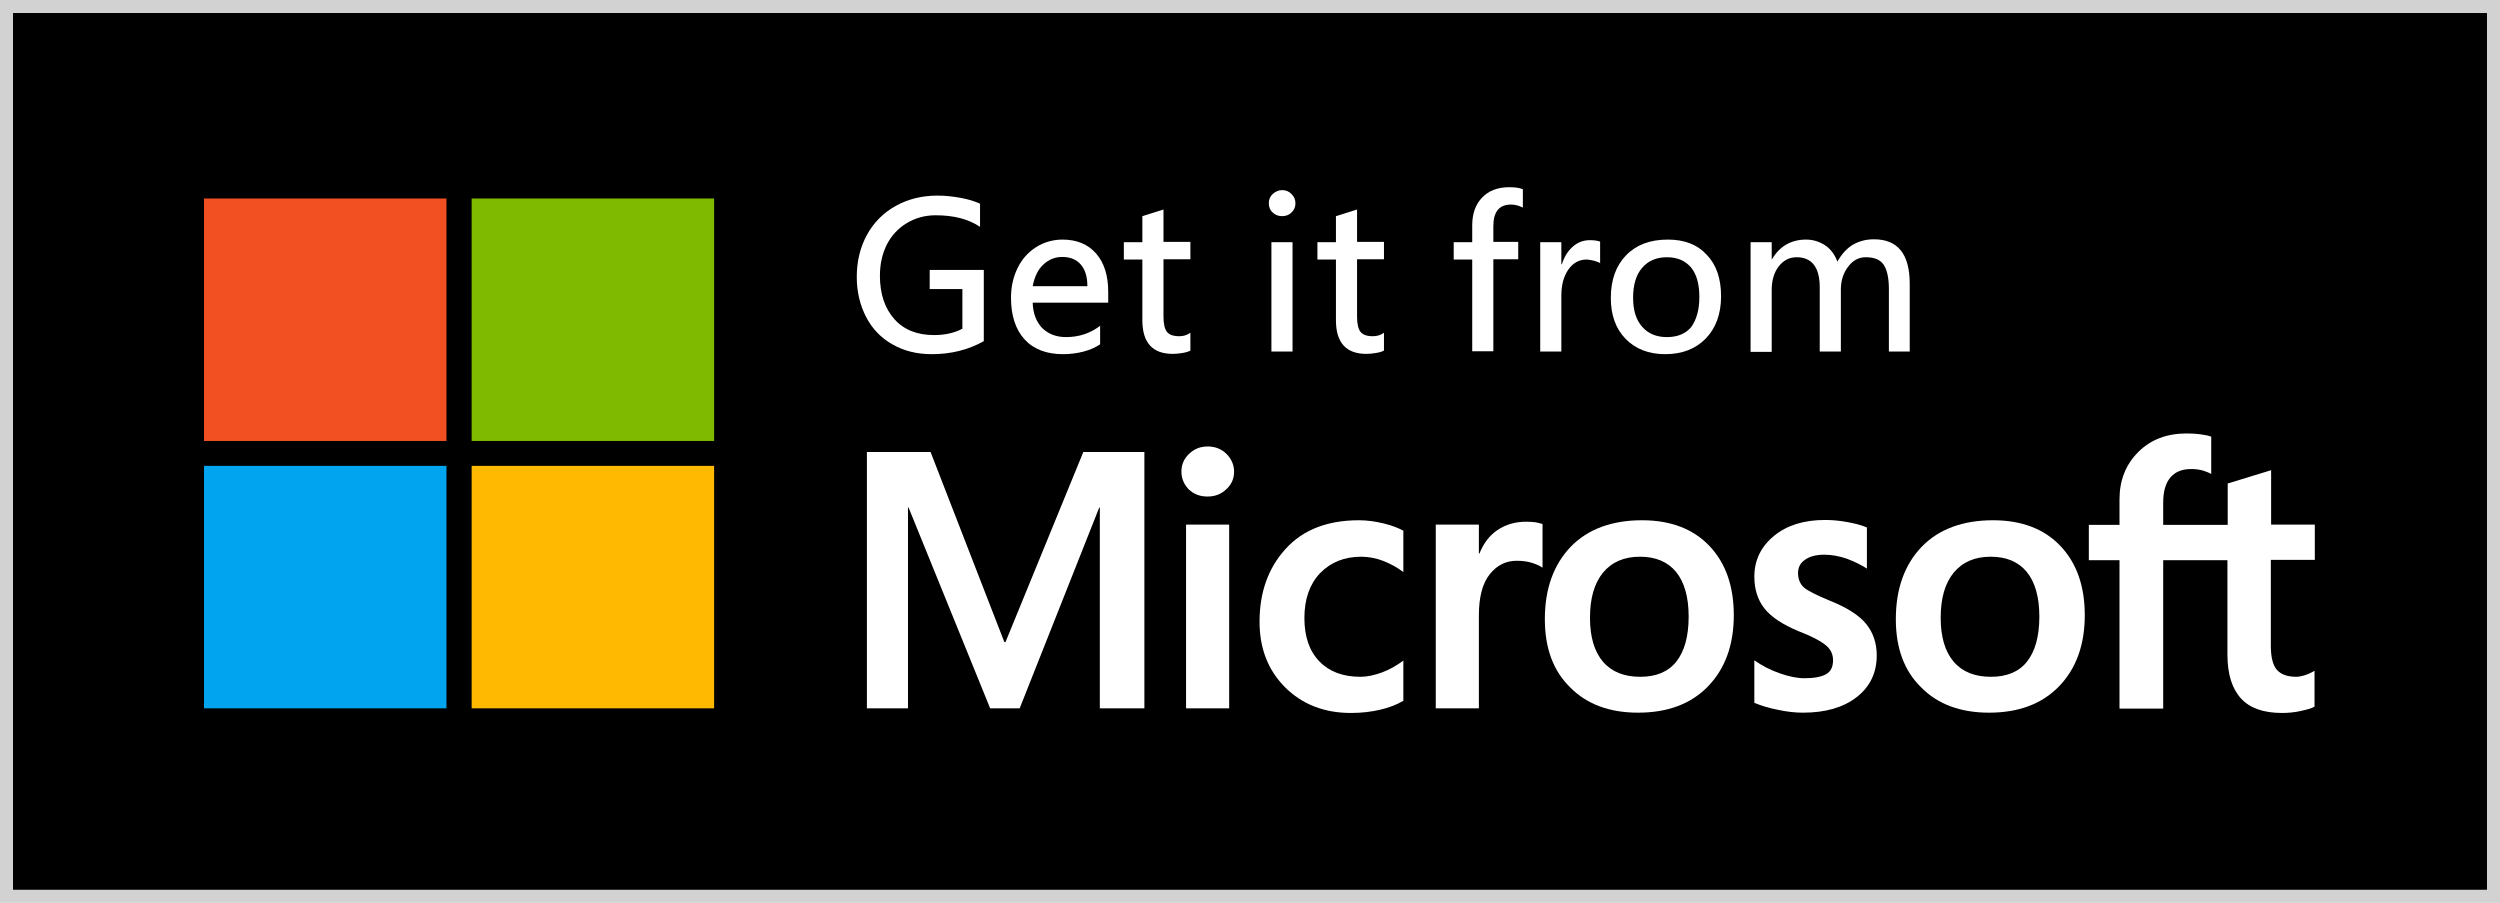
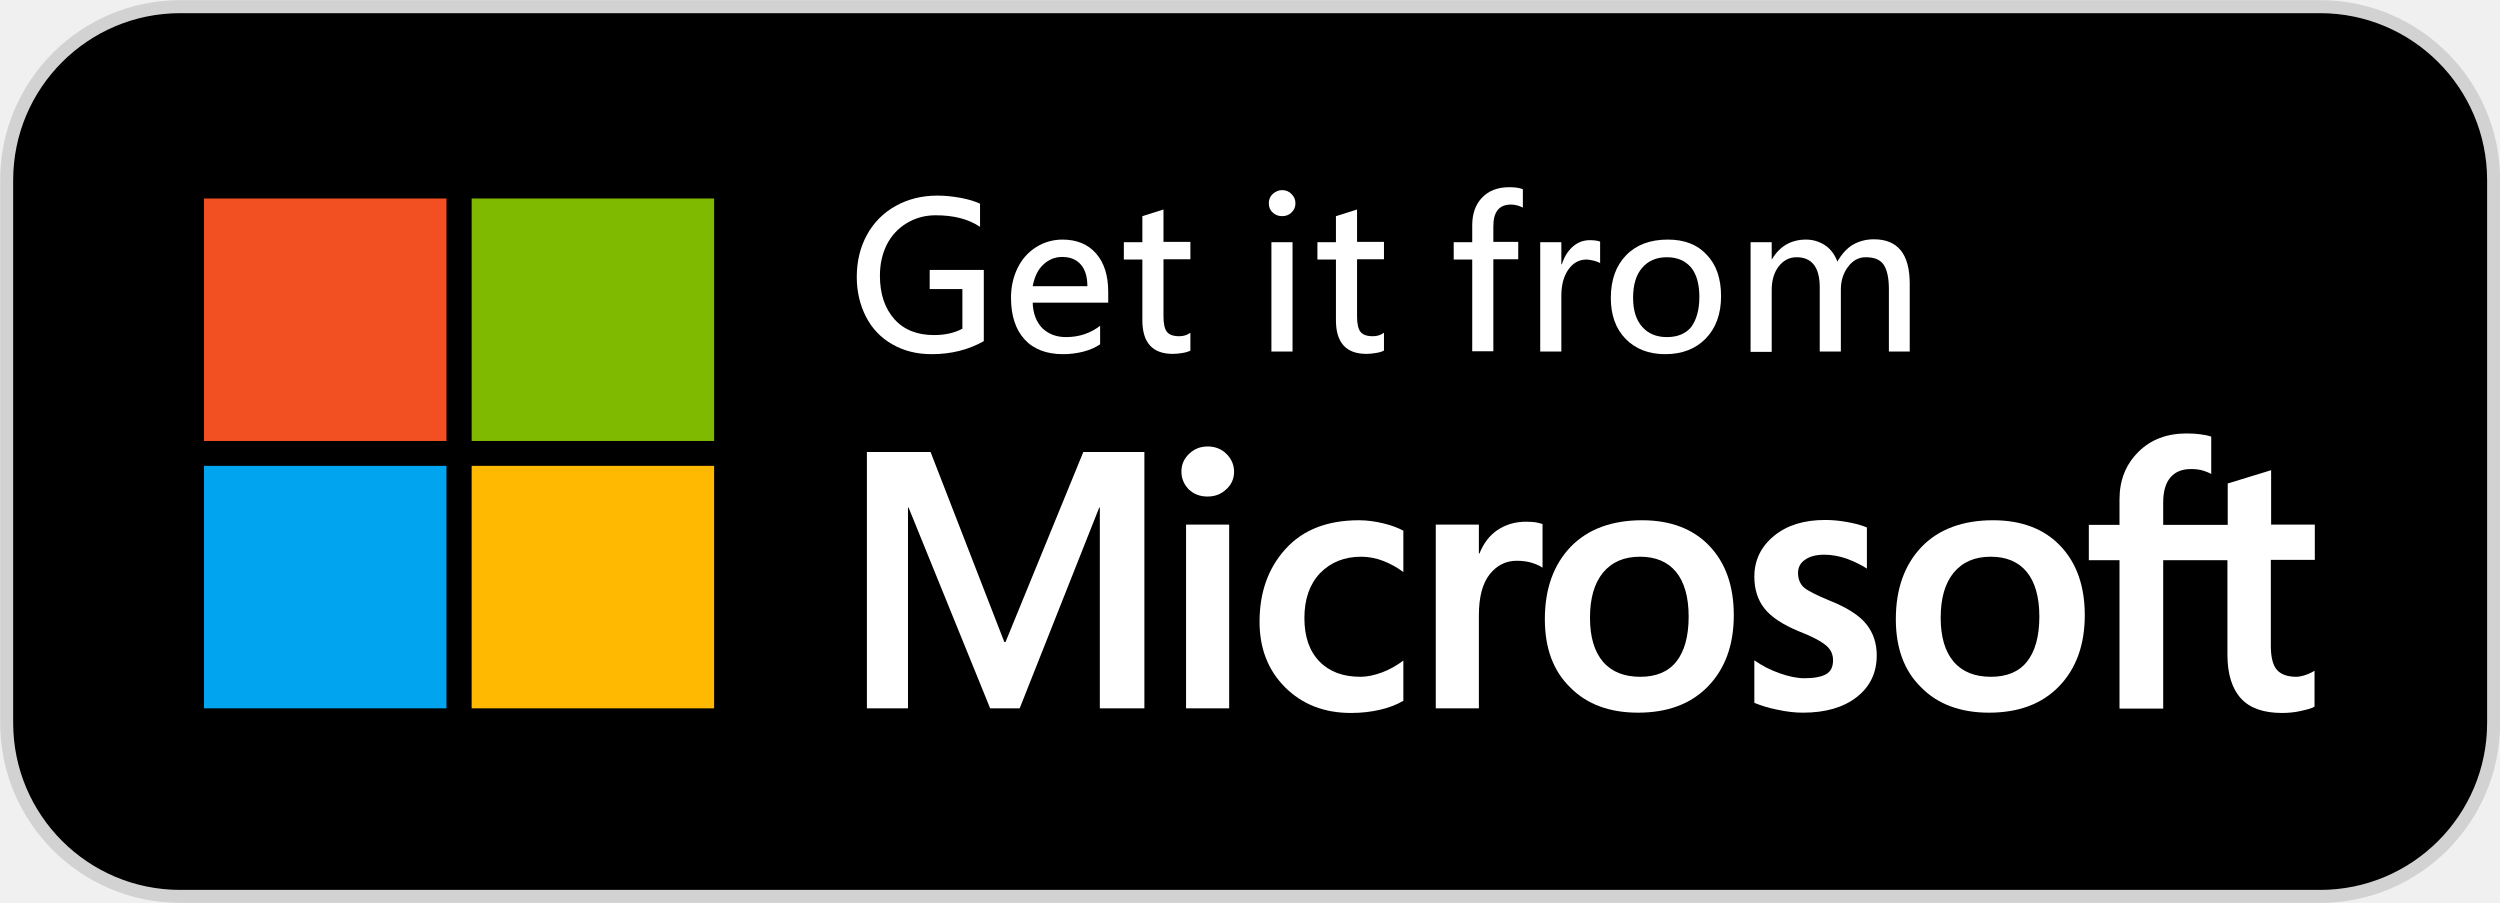
- <svg xmlns="http://www.w3.org/2000/svg" xmlns:xlink="http://www.w3.org/1999/xlink" version="1.1" x="0px" y="0px" viewBox="0 0 864 312" enable-background="new 0 0 864 312" xml:space="preserve">
-   <g id="Layer_2">
-     <rect x="2.3" y="2.3" width="859.5" height="307.5" />
-     <path fill="#D2D2D2" d="M4.5,4.5h855v303H4.5V4.5z M0,312h864V0H0V312z" />
-     <g>
-       <defs>
-         <rect id="SVGID_1_" y="0" width="864" height="312" />
-       </defs>
-       <clipPath id="SVGID_2_">
-         <use xlink:href="#SVGID_1_" overflow="visible" />
-       </clipPath>
-     </g>
-   </g>
-   <g id="Layer_1">
-     <rect x="70.5" y="68.6" fill="#F25022" width="83.8" height="83.8" />
-     <rect x="163" y="68.6" fill="#7FBA00" width="83.8" height="83.8" />
-     <rect x="70.5" y="161" fill="#00A4EF" width="83.8" height="83.8" />
-     <rect x="163" y="161" fill="#FFB900" width="83.8" height="83.8" />
-     <path fill="#FFFFFF" d="M408.3,163c0-2.5,0.9-4.5,2.7-6.2c1.8-1.7,3.9-2.5,6.4-2.5c2.6,0,4.8,0.9,6.5,2.6c1.7,1.7,2.6,3.8,2.6,6.1   c0,2.4-0.9,4.5-2.7,6.1c-1.8,1.7-3.9,2.5-6.5,2.5c-2.6,0-4.7-0.8-6.5-2.5C409.2,167.4,408.3,165.4,408.3,163 M424.8,244.8h-14.9   v-63.5h14.9V244.8z" />
-     <path fill="#FFFFFF" d="M470.2,233.9c2.2,0,4.7-0.5,7.4-1.5c2.7-1,5.1-2.4,7.4-4.1v13.9c-2.4,1.4-5.1,2.4-8.1,3.1   c-3,0.7-6.4,1.1-10,1.1c-9.3,0-16.9-3-22.8-8.9c-5.9-5.9-8.8-13.5-8.8-22.6c0-10.2,3-18.6,9-25.2c6-6.6,14.4-9.9,25.4-9.9   c2.8,0,5.6,0.4,8.5,1.1c2.9,0.7,5.1,1.6,6.8,2.5v14.3c-2.3-1.7-4.7-3-7.1-3.9c-2.4-0.9-4.9-1.4-7.4-1.4c-5.9,0-10.6,1.9-14.3,5.7   c-3.6,3.8-5.4,9-5.4,15.5c0,6.4,1.7,11.4,5.2,15C459.5,232.2,464.2,233.9,470.2,233.9" />
-     <path fill="#FFFFFF" d="M527.5,180.3c1.2,0,2.3,0.1,3.2,0.2c0.9,0.2,1.8,0.4,2.4,0.6v15.1c-0.8-0.6-1.9-1.1-3.4-1.6   c-1.5-0.5-3.3-0.8-5.5-0.8c-3.7,0-6.8,1.5-9.3,4.6c-2.5,3.1-3.8,7.8-3.8,14.3v32.1h-14.9v-63.5h14.9v10h0.2   c1.4-3.5,3.4-6.2,6.2-8.1C520.3,181.3,523.6,180.3,527.5,180.3" />
-     <path fill="#FFFFFF" d="M533.9,214c0-10.5,3-18.8,8.9-25c5.9-6.1,14.2-9.2,24.7-9.2c9.9,0,17.7,3,23.3,8.9   c5.6,5.9,8.4,13.9,8.4,23.9c0,10.3-3,18.5-8.9,24.6c-5.9,6.1-14,9.1-24.2,9.1c-9.8,0-17.7-2.9-23.4-8.7   C536.8,231.9,533.9,224,533.9,214 M549.5,213.5c0,6.6,1.5,11.7,4.5,15.2c3,3.5,7.3,5.2,12.9,5.2c5.4,0,9.6-1.7,12.4-5.2   s4.3-8.7,4.3-15.6c0-6.8-1.5-12-4.4-15.5c-2.9-3.5-7.1-5.2-12.4-5.2c-5.5,0-9.7,1.8-12.8,5.5C551,201.6,549.5,206.7,549.5,213.5" />
-     <path fill="#FFFFFF" d="M621.4,198c0,2.1,0.7,3.8,2,5c1.4,1.2,4.4,2.7,9,4.6c6,2.4,10.2,5.1,12.6,8.1c2.4,3,3.6,6.6,3.6,10.8   c0,6-2.3,10.8-6.9,14.4c-4.6,3.6-10.8,5.4-18.6,5.4c-2.6,0-5.5-0.3-8.7-1c-3.2-0.6-5.9-1.5-8.1-2.4v-14.7c2.7,1.9,5.6,3.4,8.8,4.5   c3.1,1.1,6,1.7,8.5,1.7c3.4,0,5.9-0.5,7.5-1.4c1.6-0.9,2.4-2.5,2.4-4.8c0-2.1-0.8-3.8-2.5-5.2c-1.7-1.4-4.8-3.1-9.5-4.9   c-5.5-2.3-9.4-4.9-11.7-7.8c-2.3-2.9-3.5-6.6-3.5-11c0-5.7,2.3-10.4,6.8-14.1c4.5-3.7,10.4-5.5,17.7-5.5c2.2,0,4.7,0.2,7.5,0.7   c2.8,0.5,5.1,1.1,6.9,1.9v14.2c-2-1.3-4.3-2.4-6.9-3.4c-2.6-0.9-5.3-1.4-7.8-1.4c-2.8,0-5.1,0.6-6.6,1.7   C622.2,194.5,621.4,196.1,621.4,198" />
-     <path fill="#FFFFFF" d="M655.2,214c0-10.5,3-18.8,8.9-25c5.9-6.1,14.2-9.2,24.7-9.2c9.9,0,17.7,3,23.3,8.9   c5.6,5.9,8.4,13.9,8.4,23.9c0,10.3-3,18.5-8.9,24.6c-5.9,6.1-14,9.1-24.2,9.1c-9.8,0-17.7-2.9-23.4-8.7   C658.1,231.9,655.2,224,655.2,214 M670.7,213.5c0,6.6,1.5,11.7,4.5,15.2c3,3.5,7.3,5.2,12.9,5.2c5.4,0,9.6-1.7,12.4-5.2   s4.3-8.7,4.3-15.6c0-6.8-1.5-12-4.4-15.5s-7.1-5.2-12.4-5.2c-5.5,0-9.7,1.8-12.8,5.5C672.2,201.6,670.7,206.7,670.7,213.5" />
-     <path fill="#FFFFFF" d="M769.8,193.6v32.6c0,6.8,1.6,11.8,4.7,15.2c3.1,3.4,7.9,5,14.2,5c2.1,0,4.3-0.2,6.5-0.7   c2.2-0.5,3.8-0.9,4.7-1.5v-12.4c-0.9,0.6-2,1.1-3.2,1.5c-1.2,0.4-2.3,0.6-3.1,0.6c-3,0-5.3-0.8-6.7-2.4c-1.4-1.6-2.1-4.4-2.1-8.3   v-29.7H800v-12.2h-15.1v-18.8l-15,4.6v14.3h-22.3v-7.7c0-3.8,0.8-6.7,2.5-8.7c1.7-2,4.1-2.9,7.2-2.9c1.6,0,3,0.2,4.3,0.6   c1.2,0.4,2.1,0.8,2.6,1.1v-12.9c-1.1-0.4-2.3-0.6-3.7-0.8c-1.4-0.2-3-0.3-4.8-0.3c-6.8,0-12.4,2.1-16.7,6.4   c-4.3,4.3-6.5,9.7-6.5,16.4v8.8h-10.6v12.2h10.6v51.3h15.1v-51.3H769.8z" />
-     <polygon fill="#FFFFFF" points="395.5,156.2 395.5,244.8 380.1,244.8 380.1,175.4 379.9,175.4 352.4,244.8 342.2,244.8 314,175.4    313.8,175.4 313.8,244.8 299.6,244.8 299.6,156.2 321.6,156.2 347.1,221.9 347.5,221.9 374.4,156.2  " />
-     <path fill="#FFFFFF" d="M340,117.9c-5.3,3-11.3,4.5-18,4.5c-5.1,0-9.6-1.1-13.6-3.4c-3.9-2.2-7-5.4-9.1-9.5   c-2.1-4.1-3.2-8.7-3.2-13.8c0-5.4,1.2-10.3,3.5-14.5s5.6-7.6,9.9-10c4.3-2.4,9.1-3.6,14.5-3.6c2.7,0,5.4,0.3,8.1,0.8   c2.7,0.5,4.9,1.2,6.6,2v8c-4-2.7-9.1-4-15.3-4c-3.7,0-7,0.9-10,2.7c-3,1.8-5.3,4.3-6.9,7.4c-1.6,3.2-2.4,6.8-2.4,10.8   c0,6.3,1.7,11.3,5,15c3.3,3.7,7.9,5.5,13.7,5.5c3.7,0,7-0.7,9.8-2.2V99.9h-11.3v-6.6H340V117.9z" />
-     <path fill="#FFFFFF" d="M383.1,104.6h-26.2c0.1,3.8,1.3,6.7,3.3,8.8c2.1,2,4.8,3.1,8.2,3.1c4.5,0,8.4-1.3,11.8-3.9v6.4   c-1.5,1-3.4,1.9-5.7,2.5c-2.3,0.6-4.7,0.9-7.1,0.9c-5.7,0-10.2-1.7-13.3-5.1c-3.1-3.4-4.7-8.2-4.7-14.4c0-3.8,0.8-7.3,2.3-10.3   c1.5-3.1,3.7-5.5,6.4-7.2c2.7-1.7,5.8-2.6,9.1-2.6c4.9,0,8.8,1.6,11.6,4.8c2.8,3.2,4.2,7.6,4.2,13.3V104.6z M375.8,98.9   c0-3.3-0.8-5.8-2.3-7.5c-1.5-1.7-3.6-2.6-6.4-2.6c-2.5,0-4.7,0.9-6.6,2.7s-3,4.3-3.6,7.4H375.8z" />
-     <path fill="#FFFFFF" d="M411.5,121.1c-0.7,0.4-1.6,0.7-2.9,0.9c-1.2,0.2-2.3,0.3-3.3,0.3c-7,0-10.5-3.9-10.5-11.6V89.7h-6.4v-6h6.4   v-9l7.3-2.3v11.2h9.3v6h-9.3v19.8c0,2.5,0.4,4.3,1.2,5.3c0.8,1,2.2,1.5,4.3,1.5c1.4,0,2.7-0.4,3.8-1.2V121.1z" />
-     <path fill="#FFFFFF" d="M447.7,70.3c0,1.2-0.4,2.2-1.3,3.1c-0.9,0.9-2,1.3-3.3,1.3c-1.3,0-2.4-0.4-3.3-1.3   c-0.9-0.8-1.3-1.9-1.3-3.2c0-1.3,0.5-2.4,1.4-3.2c0.9-0.8,2-1.3,3.2-1.3c1.2,0,2.3,0.4,3.2,1.3C447.3,68,447.7,69,447.7,70.3    M446.7,121.5h-7.3V83.7h7.3V121.5z" />
-     <path fill="#FFFFFF" d="M478.4,121.1c-0.7,0.4-1.6,0.7-2.9,0.9c-1.2,0.2-2.3,0.3-3.3,0.3c-7,0-10.5-3.9-10.5-11.6V89.7h-6.4v-6h6.4   v-9l7.3-2.3v11.2h9.3v6h-9.3v19.8c0,2.5,0.4,4.3,1.2,5.3c0.8,1,2.2,1.5,4.3,1.5c1.4,0,2.7-0.4,3.8-1.2V121.1z" />
-     <path fill="#FFFFFF" d="M526.2,71.7c-1.2-0.6-2.5-1-4-1c-4.1,0-6.1,2.5-6.1,7.5v5.4h8.6v6h-8.6v31.8h-7.3V89.7h-6.4v-6h6.4v-5.8   c0-4,1.1-7.2,3.4-9.6c2.3-2.4,5.4-3.6,9.4-3.6c2,0,3.5,0.2,4.7,0.7V71.7z" />
-     <path fill="#FFFFFF" d="M553.1,91c-0.4-0.3-1.2-0.6-2.2-0.9c-1-0.2-1.9-0.4-2.6-0.4c-2.6,0-4.7,1.2-6.3,3.5c-1.6,2.3-2.4,5.3-2.4,9   v19.3h-7.3V83.7h7.3v7.6h0.2c0.8-2.6,2.1-4.6,3.8-6.1c1.7-1.5,3.7-2.2,5.9-2.2c1.5,0,2.7,0.2,3.5,0.5V91z" />
-     <path fill="#FFFFFF" d="M594.8,102.4c0,6.1-1.8,11-5.3,14.6c-3.5,3.6-8.2,5.4-14,5.4c-5.7,0-10.3-1.8-13.7-5.3   c-3.4-3.5-5.1-8.2-5.1-14.1c0-6.3,1.8-11.2,5.3-14.8c3.5-3.6,8.3-5.4,14.4-5.4c5.7,0,10.2,1.7,13.4,5.2   C593.2,91.5,594.8,96.3,594.8,102.4 M587.3,102.6c0-4.5-1-7.9-2.9-10.2c-2-2.3-4.7-3.5-8.3-3.5c-3.6,0-6.5,1.2-8.6,3.7   c-2.1,2.4-3.1,5.9-3.1,10.3c0,4.3,1,7.6,3.1,10c2.1,2.4,4.9,3.6,8.6,3.6c3.7,0,6.5-1.2,8.4-3.5   C586.3,110.5,587.3,107.1,587.3,102.6" />
-     <path fill="#FFFFFF" d="M660.1,121.5h-7.3V100c0-3.9-0.6-6.7-1.8-8.5c-1.2-1.8-3.3-2.6-6.2-2.6c-2.4,0-4.5,1.1-6.1,3.3   c-1.7,2.2-2.5,4.9-2.5,7.9v21.4h-7.3V99.3c0-6.9-2.7-10.4-8-10.4c-2.5,0-4.6,1.1-6.2,3.2s-2.4,4.8-2.4,8.1v21.4h-7.3V83.7h7.3v5.9   h0.1c2.7-4.6,6.7-6.8,11.8-6.8c2.4,0,4.6,0.7,6.6,2c1.9,1.3,3.3,3.2,4.2,5.6c1.5-2.6,3.2-4.5,5.3-5.8c2.1-1.2,4.5-1.9,7.3-1.9   c8.3,0,12.4,5.1,12.4,15.4V121.5z" />
+ <svg xmlns="http://www.w3.org/2000/svg" xmlns:xlink="http://www.w3.org/1999/xlink" enable-background="new 0 0 864 312" version="1.1" viewBox="0 0 864 312" xml:space="preserve">
+   <rect x="2.3" y="2.3" width="859.5" height="307.5" rx="60" stroke="#d2d2d2" stroke-width="4.5" />
+   <defs>
+     <rect id="SVGID_1_" width="864" height="312" />
+   </defs>
+   <clipPath id="SVGID_2_">
+     <use overflow="visible" xlink:href="#SVGID_1_" />
+   </clipPath>
+   <rect x="70.5" y="68.6" width="83.8" height="83.8" fill="#F25022" />
+   <rect x="163" y="68.6" width="83.8" height="83.8" fill="#7FBA00" />
+   <rect x="70.5" y="161" width="83.8" height="83.8" fill="#00A4EF" />
+   <rect x="163" y="161" width="83.8" height="83.8" fill="#FFB900" />
+   <g fill="#fff">
+     <path d="m408.3 163c0-2.5 0.9-4.5 2.7-6.2s3.9-2.5 6.4-2.5c2.6 0 4.8 0.9 6.5 2.6s2.6 3.8 2.6 6.1c0 2.4-0.9 4.5-2.7 6.1-1.8 1.7-3.9 2.5-6.5 2.5s-4.7-0.8-6.5-2.5c-1.6-1.7-2.5-3.7-2.5-6.1m16.5 81.8h-14.9v-63.5h14.9v63.5z" />
+     <path d="m470.2 233.9c2.2 0 4.7-0.5 7.4-1.5s5.1-2.4 7.4-4.1v13.9c-2.4 1.4-5.1 2.4-8.1 3.1s-6.4 1.1-10 1.1c-9.3 0-16.9-3-22.8-8.9s-8.8-13.5-8.8-22.6c0-10.2 3-18.6 9-25.2s14.4-9.9 25.4-9.9c2.8 0 5.6 0.4 8.5 1.1s5.1 1.6 6.8 2.5v14.3c-2.3-1.7-4.7-3-7.1-3.9s-4.9-1.4-7.4-1.4c-5.9 0-10.6 1.9-14.3 5.7-3.6 3.8-5.4 9-5.4 15.5 0 6.4 1.7 11.4 5.2 15s8.2 5.3 14.2 5.3" />
+     <path d="m527.5 180.3c1.2 0 2.3 0.1 3.2 0.2 0.9 0.2 1.8 0.4 2.4 0.6v15.1c-0.8-0.6-1.9-1.1-3.4-1.6s-3.3-0.8-5.5-0.8c-3.7 0-6.8 1.5-9.3 4.6s-3.8 7.8-3.8 14.3v32.1h-14.9v-63.5h14.9v10h0.2c1.4-3.5 3.4-6.2 6.2-8.1s6.1-2.9 10-2.9" />
+     <path d="m533.9 214c0-10.5 3-18.8 8.9-25 5.9-6.1 14.2-9.2 24.7-9.2 9.9 0 17.7 3 23.3 8.9s8.4 13.9 8.4 23.9c0 10.3-3 18.5-8.9 24.6s-14 9.1-24.2 9.1c-9.8 0-17.7-2.9-23.4-8.7-5.9-5.7-8.8-13.6-8.8-23.6m15.6-0.5c0 6.6 1.5 11.7 4.5 15.2s7.3 5.2 12.9 5.2c5.4 0 9.6-1.7 12.4-5.2s4.3-8.7 4.3-15.6c0-6.8-1.5-12-4.4-15.5s-7.1-5.2-12.4-5.2c-5.5 0-9.7 1.8-12.8 5.5-3 3.7-4.5 8.8-4.5 15.6" />
+     <path d="m621.4 198c0 2.1 0.7 3.8 2 5 1.4 1.2 4.4 2.7 9 4.6 6 2.4 10.2 5.1 12.6 8.1s3.6 6.6 3.6 10.8c0 6-2.3 10.8-6.9 14.4s-10.8 5.4-18.6 5.4c-2.6 0-5.5-0.3-8.7-1-3.2-0.6-5.9-1.5-8.1-2.4v-14.7c2.7 1.9 5.6 3.4 8.8 4.5 3.1 1.1 6 1.7 8.5 1.7 3.4 0 5.9-0.5 7.5-1.4s2.4-2.5 2.4-4.8c0-2.1-0.8-3.8-2.5-5.2s-4.8-3.1-9.5-4.9c-5.5-2.3-9.4-4.9-11.7-7.8s-3.5-6.6-3.5-11c0-5.7 2.3-10.4 6.8-14.1s10.4-5.5 17.7-5.5c2.2 0 4.7 0.2 7.5 0.7s5.1 1.1 6.9 1.9v14.2c-2-1.3-4.3-2.4-6.9-3.4-2.6-0.9-5.3-1.4-7.8-1.4-2.8 0-5.1 0.6-6.6 1.7-1.7 1.1-2.5 2.7-2.5 4.6" />
+     <path d="m655.2 214c0-10.5 3-18.8 8.9-25 5.9-6.1 14.2-9.2 24.7-9.2 9.9 0 17.7 3 23.3 8.9s8.4 13.9 8.4 23.9c0 10.3-3 18.5-8.9 24.6s-14 9.1-24.2 9.1c-9.8 0-17.7-2.9-23.4-8.7-5.9-5.7-8.8-13.6-8.8-23.6m15.5-0.5c0 6.6 1.5 11.7 4.5 15.2s7.3 5.2 12.9 5.2c5.4 0 9.6-1.7 12.4-5.2s4.3-8.7 4.3-15.6c0-6.8-1.5-12-4.4-15.5s-7.1-5.2-12.4-5.2c-5.5 0-9.7 1.8-12.8 5.5-3 3.7-4.5 8.8-4.5 15.6" />
+     <path d="m769.8 193.6v32.6c0 6.8 1.6 11.8 4.7 15.2s7.9 5 14.2 5c2.1 0 4.3-0.2 6.5-0.7s3.8-0.9 4.7-1.5v-12.4c-0.9 0.6-2 1.1-3.2 1.5s-2.3 0.6-3.1 0.6c-3 0-5.3-0.8-6.7-2.4s-2.1-4.4-2.1-8.3v-29.7h15.2v-12.2h-15.1v-18.8l-15 4.6v14.3h-22.3v-7.7c0-3.8 0.8-6.7 2.5-8.7s4.1-2.9 7.2-2.9c1.6 0 3 0.2 4.3 0.6 1.2 0.4 2.1 0.8 2.6 1.1v-12.9c-1.1-0.4-2.3-0.6-3.7-0.8s-3-0.3-4.8-0.3c-6.8 0-12.4 2.1-16.7 6.4s-6.5 9.7-6.5 16.4v8.8h-10.6v12.2h10.6v51.3h15.1v-51.3h22.2z" />
+     <polygon points="395.5 156.2 395.5 244.8 380.1 244.8 380.1 175.4 379.9 175.4 352.4 244.8 342.2 244.8 314 175.4 313.8 175.4 313.8 244.8 299.6 244.8 299.6 156.2 321.6 156.2 347.1 221.9 347.5 221.9 374.4 156.2" />
+     <path d="m340 117.9c-5.3 3-11.3 4.5-18 4.5-5.1 0-9.6-1.1-13.6-3.4-3.9-2.2-7-5.4-9.1-9.5s-3.2-8.7-3.2-13.8c0-5.4 1.2-10.3 3.5-14.5s5.6-7.6 9.9-10 9.1-3.6 14.5-3.6c2.7 0 5.4 0.3 8.1 0.8s4.9 1.2 6.6 2v8c-4-2.7-9.1-4-15.3-4-3.7 0-7 0.9-10 2.7s-5.3 4.3-6.9 7.4c-1.6 3.2-2.4 6.8-2.4 10.8 0 6.3 1.7 11.3 5 15s7.9 5.5 13.7 5.5c3.7 0 7-0.7 9.8-2.2v-13.7h-11.3v-6.6h18.7v24.6z" />
+     <path d="m383.1 104.6h-26.2c0.1 3.8 1.3 6.7 3.3 8.8 2.1 2 4.8 3.1 8.2 3.1 4.5 0 8.4-1.3 11.8-3.9v6.4c-1.5 1-3.4 1.9-5.7 2.5s-4.7 0.9-7.1 0.9c-5.7 0-10.2-1.7-13.3-5.1s-4.7-8.2-4.7-14.4c0-3.8 0.8-7.3 2.3-10.3 1.5-3.1 3.7-5.5 6.4-7.2s5.8-2.6 9.1-2.6c4.9 0 8.8 1.6 11.6 4.8s4.2 7.6 4.2 13.3v3.7zm-7.3-5.7c0-3.3-0.8-5.8-2.3-7.5s-3.6-2.6-6.4-2.6c-2.5 0-4.7 0.9-6.6 2.7s-3 4.3-3.6 7.4h18.9z" />
+     <path d="m411.5 121.1c-0.7 0.4-1.6 0.7-2.9 0.9-1.2 0.2-2.3 0.3-3.3 0.3-7 0-10.5-3.9-10.5-11.6v-21h-6.4v-6h6.4v-9l7.3-2.3v11.2h9.3v6h-9.3v19.8c0 2.5 0.4 4.3 1.2 5.3s2.2 1.5 4.3 1.5c1.4 0 2.7-0.4 3.8-1.2v6.1z" />
+     <path d="m447.7 70.3c0 1.2-0.4 2.2-1.3 3.1s-2 1.3-3.3 1.3-2.4-0.4-3.3-1.3c-0.9-0.8-1.3-1.9-1.3-3.2s0.5-2.4 1.4-3.2 2-1.3 3.2-1.3 2.3 0.4 3.2 1.3c1 1 1.4 2 1.4 3.3m-1 51.2h-7.3v-37.8h7.3v37.8z" />
+     <path d="m478.4 121.1c-0.7 0.4-1.6 0.7-2.9 0.9-1.2 0.2-2.3 0.3-3.3 0.3-7 0-10.5-3.9-10.5-11.6v-21h-6.4v-6h6.4v-9l7.3-2.3v11.2h9.3v6h-9.3v19.8c0 2.5 0.4 4.3 1.2 5.3s2.2 1.5 4.3 1.5c1.4 0 2.7-0.4 3.8-1.2v6.1z" />
+     <path d="m526.2 71.7c-1.2-0.6-2.5-1-4-1-4.1 0-6.1 2.5-6.1 7.5v5.4h8.6v6h-8.6v31.8h-7.3v-31.7h-6.4v-6h6.4v-5.8c0-4 1.1-7.2 3.4-9.6s5.4-3.6 9.4-3.6c2 0 3.5 0.2 4.7 0.7v6.3z" />
+     <path d="m553.1 91c-0.4-0.3-1.2-0.6-2.2-0.9-1-0.2-1.9-0.4-2.6-0.4-2.6 0-4.7 1.2-6.3 3.5s-2.4 5.3-2.4 9v19.3h-7.3v-37.8h7.3v7.6h0.2c0.8-2.6 2.1-4.6 3.8-6.1s3.7-2.2 5.9-2.2c1.5 0 2.7 0.2 3.5 0.5v7.5z" />
+     <path d="m594.8 102.4c0 6.1-1.8 11-5.3 14.6s-8.2 5.4-14 5.4c-5.7 0-10.3-1.8-13.7-5.3s-5.1-8.2-5.1-14.1c0-6.3 1.8-11.2 5.3-14.8s8.3-5.4 14.4-5.4c5.7 0 10.2 1.7 13.4 5.2 3.4 3.5 5 8.3 5 14.4m-7.5 0.2c0-4.5-1-7.9-2.9-10.2-2-2.3-4.7-3.5-8.3-3.5s-6.5 1.2-8.6 3.7c-2.1 2.4-3.1 5.9-3.1 10.3 0 4.3 1 7.6 3.1 10s4.9 3.6 8.6 3.6 6.5-1.2 8.4-3.5c1.8-2.5 2.8-5.9 2.8-10.4" />
+     <path d="m660.1 121.5h-7.3v-21.5c0-3.9-0.6-6.7-1.8-8.5s-3.3-2.6-6.2-2.6c-2.4 0-4.5 1.1-6.1 3.3-1.7 2.2-2.5 4.9-2.5 7.9v21.4h-7.3v-22.2c0-6.9-2.7-10.4-8-10.4-2.5 0-4.6 1.1-6.2 3.2s-2.4 4.8-2.4 8.1v21.4h-7.3v-37.9h7.3v5.9h0.1c2.7-4.6 6.7-6.8 11.8-6.8 2.4 0 4.6 0.7 6.6 2 1.9 1.3 3.3 3.2 4.2 5.6 1.5-2.6 3.2-4.5 5.3-5.8 2.1-1.2 4.5-1.9 7.3-1.9 8.3 0 12.4 5.1 12.4 15.4v23.4z" />
  </g>
</svg>
